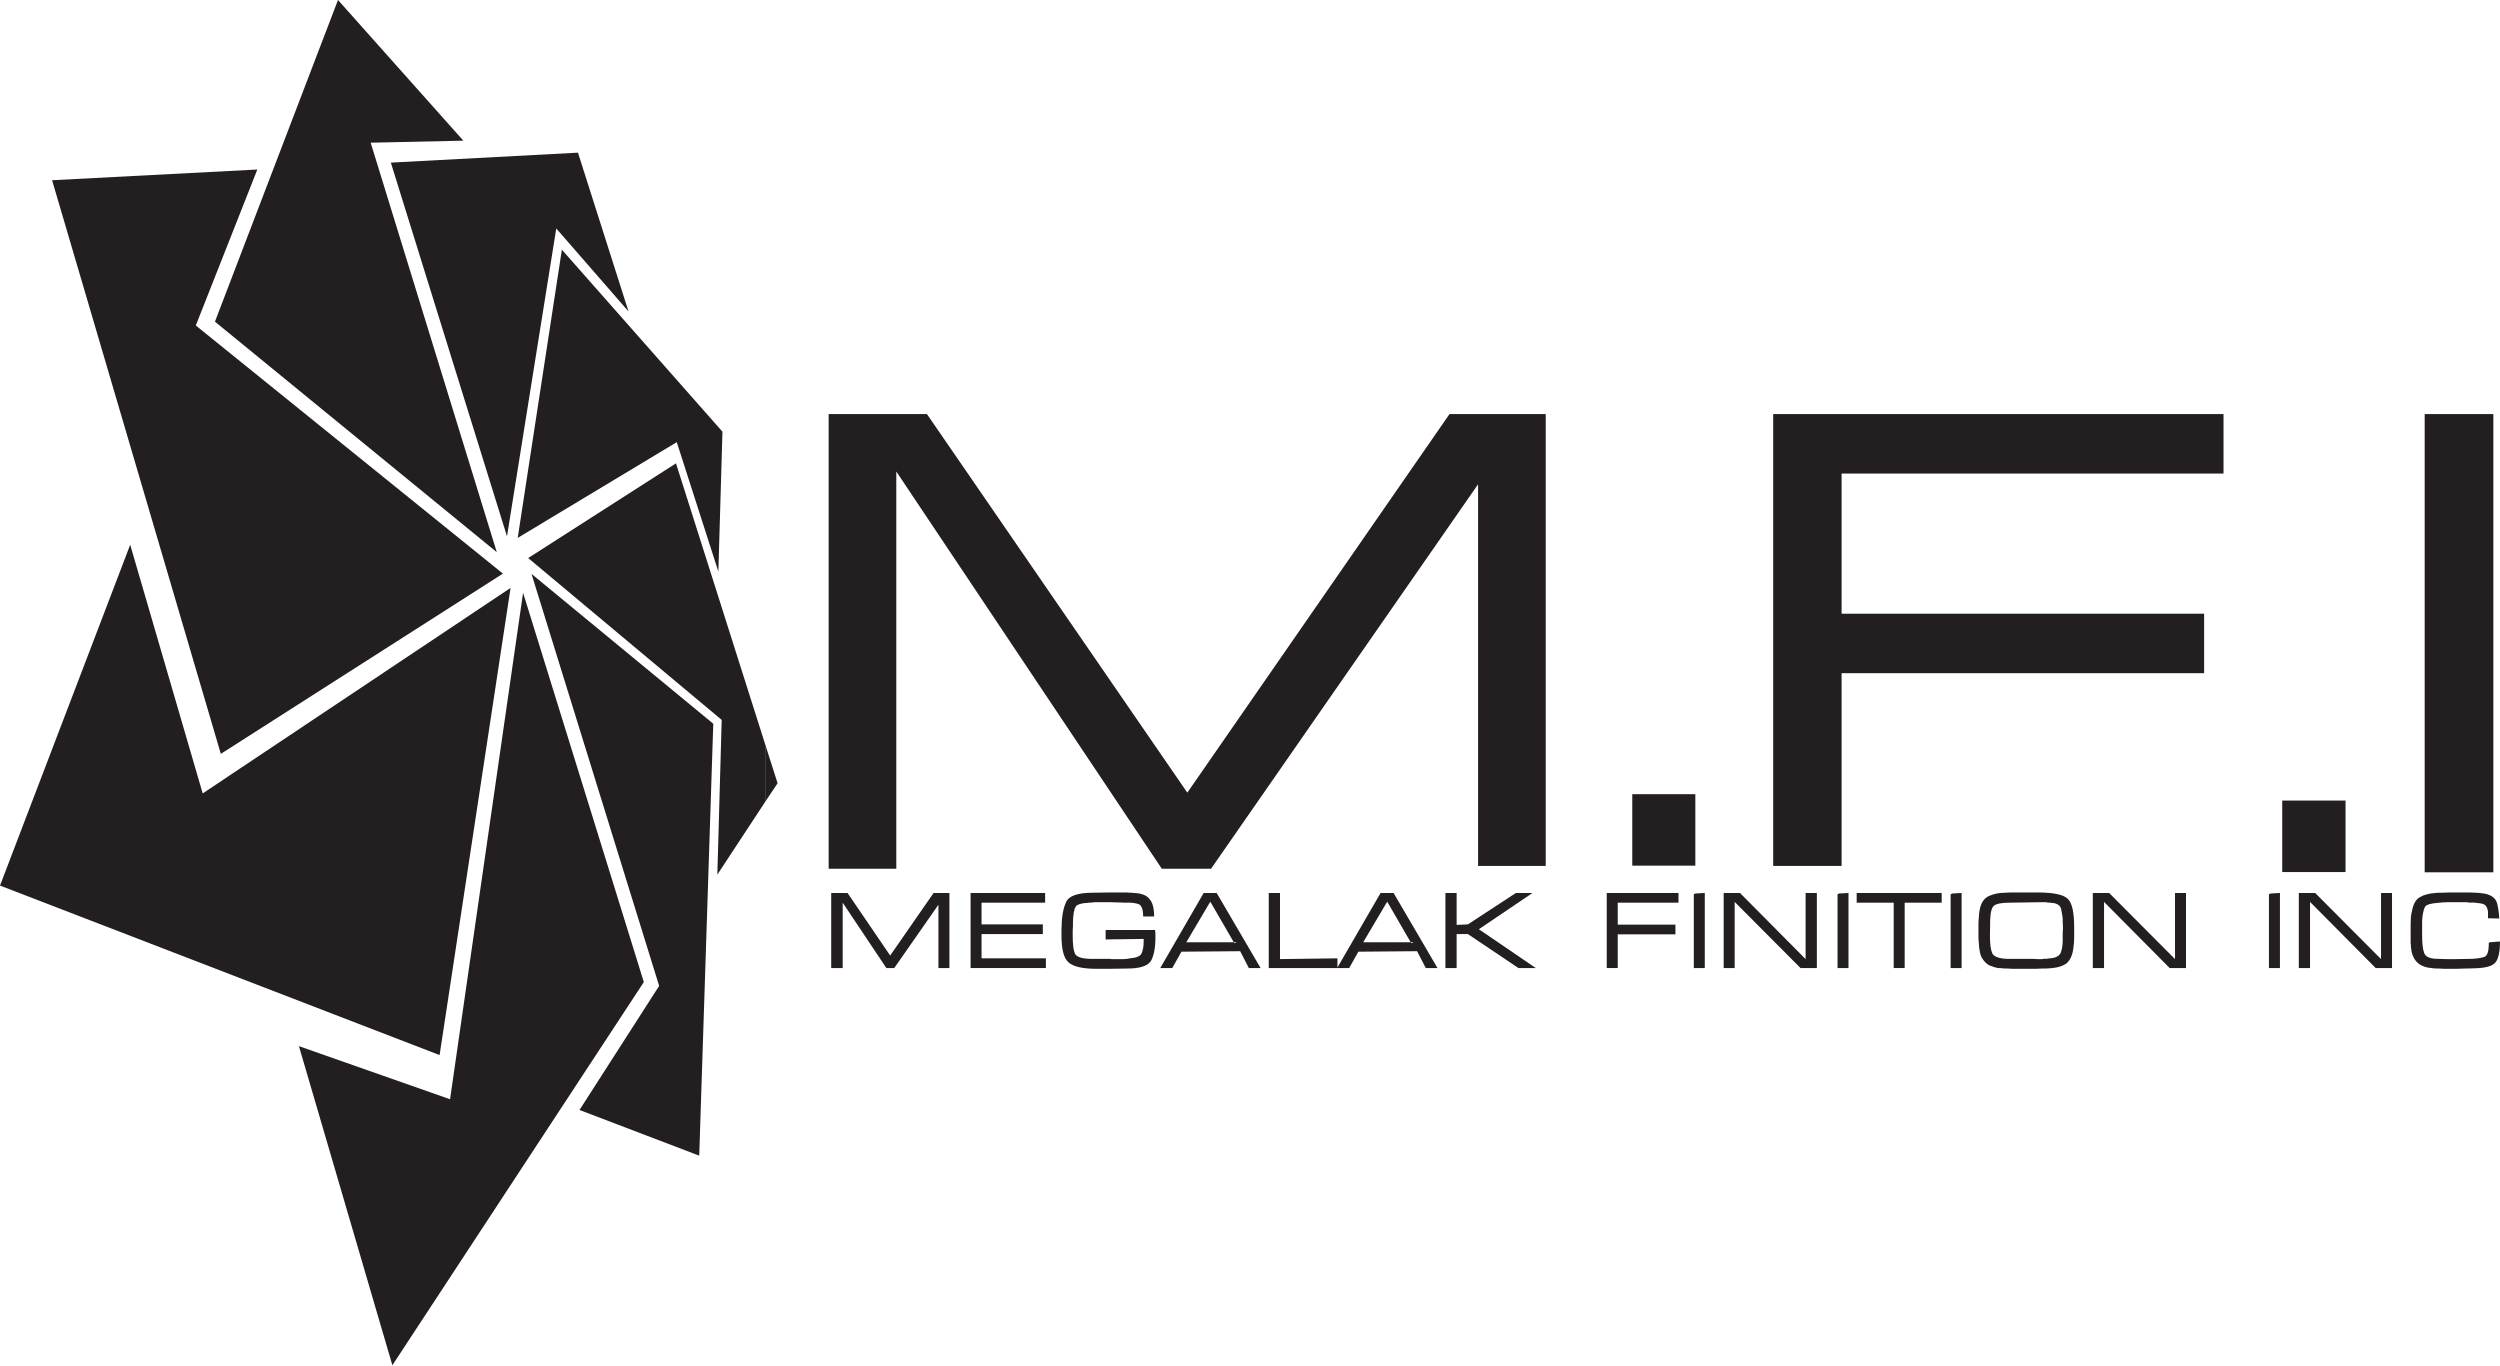
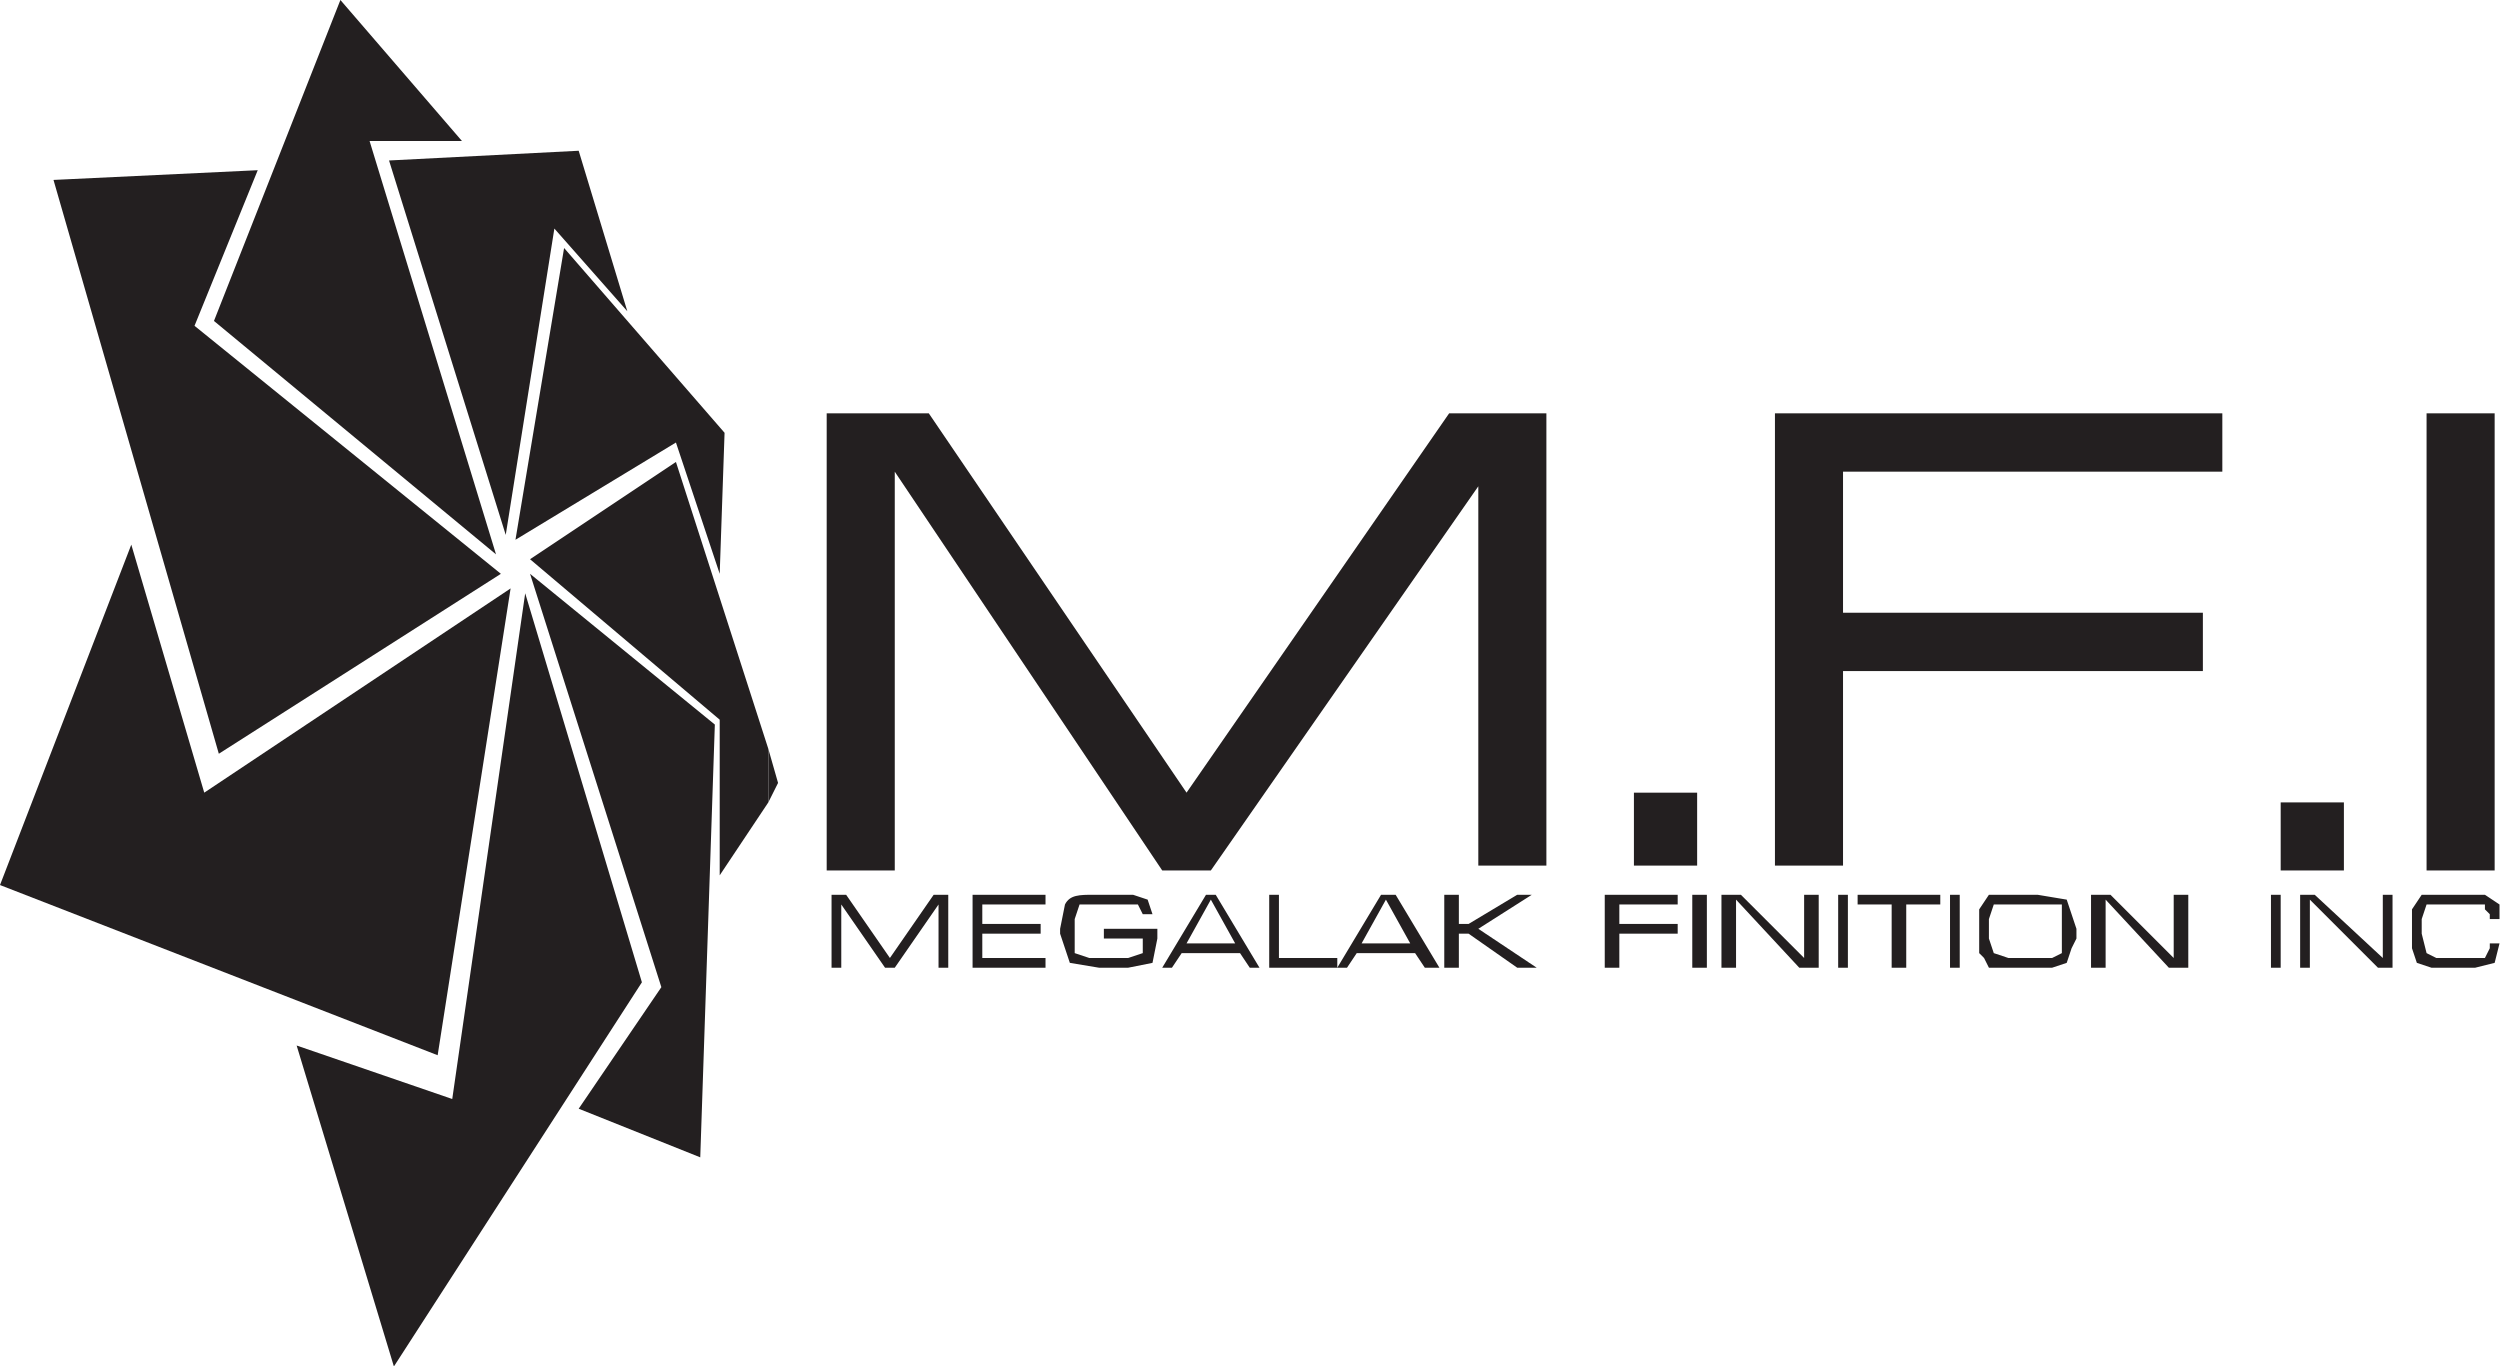
- <svg xmlns="http://www.w3.org/2000/svg" version="1.1" id="svg2" width="514.147" height="280.776" viewBox="0 0 514.147 280.776">
-   <defs id="defs6" />
-   <g id="g10" transform="matrix(1.333333,0,0,-1.333333,0,280.776)">
-     <g id="g12" transform="scale(0.1)">
-       <path d="m 571.742,1885.71 142.93,3.14 -193.328,216.97 -189.797,-496.14 434.707,-355.56 -194.512,631.59" style="fill:#231f20;fill-opacity:1;fill-rule:nonzero;stroke:none" id="path14" />
-       <path d="M 891.469,1870.35 602.848,1855 l 179.164,-576.48 75.992,474.89 111.445,-127.98 -77.98,244.92" style="fill:#231f20;fill-opacity:1;fill-rule:nonzero;stroke:none" id="path16" />
-       <path d="m 302.016,1603.77 94.898,240.59 -316.582,-16.53 260.27,-884.791 435.105,278.011 -473.691,382.72" style="fill:#231f20;fill-opacity:1;fill-rule:nonzero;stroke:none" id="path18" />
-       <path d="M 312.645,882.012 200.82,1265.54 0,739.871 678.051,478.41 787.52,1198.99 312.645,882.012" style="fill:#231f20;fill-opacity:1;fill-rule:nonzero;stroke:none" id="path20" />
-       <path d="m 1043.86,1423.82 64.18,-199.64 6.31,215.78 -247.686,280.76 -68.117,-444.56 245.313,147.66" style="fill:#231f20;fill-opacity:1;fill-rule:nonzero;stroke:none" id="path22" />
-       <path d="M 1100.17,989.5 819.813,1220.64 1016.69,585.121 893.832,393.75 1078.51,323.27 1100.17,989.5" style="fill:#231f20;fill-opacity:1;fill-rule:nonzero;stroke:none" id="path24" />
-       <path d="M 605.211,0 993.063,591.031 806.813,1191.51 694.195,410.289 461.094,492.18 605.211,0" style="fill:#231f20;fill-opacity:1;fill-rule:nonzero;stroke:none" id="path26" />
-       <path d="m 1199.4,897.762 -18.12,56.699 v -83.859 l 18.12,27.16" style="fill:#231f20;fill-opacity:1;fill-rule:nonzero;stroke:none" id="path28" />
-       <path d="m 1106.46,756.789 74.82,113.813 v 83.859 l -138.6,436.689 -227.989,-146.09 298.469,-249.638 -6.7,-238.633" style="fill:#231f20;fill-opacity:1;fill-rule:nonzero;stroke:none" id="path30" />
-       <path d="m 3782.06,729.238 c -1.59,0 -2.77,0 -3.95,0 -4.32,0 -8.26,-0.398 -11.81,-0.398 -3.14,0 -6.69,0 -10.23,-0.399 -9.85,-0.781 -17.32,-2.75 -23.22,-6.293 -6.31,-3.168 -10.64,-10.628 -12.62,-22.058 -0.78,-2.352 -1.18,-5.508 -1.58,-9.059 0,-3.14 -0.38,-6.679 -0.38,-10.222 0,-1.957 0,-3.95 0,-6.309 0,-2.359 0,-4.32 0,-6.691 0,-1.579 0,-3.539 0,-5.911 0,-1.578 0,-3.16 0,-4.718 0,-1.989 0,-3.551 0,-5.532 0.38,-1.957 0.38,-3.918 0.38,-5.898 0.8,-9.828 3.56,-17.719 8.69,-23.23 5.11,-5.508 12.6,-9.04 22.82,-9.84 4.33,-0.789 8.27,-0.789 12.6,-0.789 3.94,-0.403 8.27,-0.403 12.61,-0.403 1.18,0 1.96,0 3.14,0 1.18,0 2.36,0 3.55,0 0.8,0 1.56,0 2.76,0 1.18,0 1.96,0 3.14,0 l 29.13,0.801 c 17.35,0.391 27.97,3.551 32.3,9.449 4.33,5.512 6.71,16.141 6.71,31.891 l -15.36,-1.18 -1.98,-0.801 v -4.718 c -0.38,-9.43 -2.36,-14.961 -6.3,-16.918 -4.33,-1.582 -11.02,-2.762 -20.09,-3.16 l -23.62,-0.391 c -6.29,0 -11.42,0 -15.36,0 -3.92,0 -8.25,0.391 -13.38,0.391 -11.81,0 -18.9,3.16 -20.85,9.07 -2.39,6.289 -3.17,15.348 -3.17,27.168 0,2.359 0,4.719 0,7.09 0,2.742 0,5.101 0,7.492 0,2.34 0,4.699 0,6.68 0,2.339 0.4,4.32 0.4,6.679 1.18,9.059 2.77,14.969 5.11,17.328 2.35,2.36 8.26,3.942 17.73,4.75 5.91,0.782 12.2,1.161 18.5,1.161 5.89,0 11.8,0 18.12,0 2.35,0 4.33,0 6.69,0 2.37,0 4.71,-0.379 7.46,-0.782 4.73,0.403 9.08,0 13.8,-0.789 3.93,-0.398 7.09,-1.179 9.06,-2.758 1.18,-0.781 2.36,-2.359 3.16,-4.332 0.78,-2.359 1.56,-4.339 1.56,-6.3 0,-1.571 0,-2.77 0,-3.93 0,-1.18 0,-2.379 0,-3.16 v -2.77 l 17.32,-0.398 c -0.38,9.07 -1.57,17.347 -3.55,24.437 -2.36,7.082 -8.27,11.403 -17.71,13.774 -5.51,0.797 -10.64,1.578 -15.34,1.578 -5.13,0.398 -9.86,0.398 -14.57,0.398 -1.59,0 -3.15,0 -4.35,0 -1.18,0 -2.74,0 -3.93,0 -1.18,0 -2.76,0 -3.94,0 -1.58,0 -2.76,0 -3.95,0 -1.96,0 -3.94,0 -5.5,0" style="fill:#231f20;fill-opacity:1;fill-rule:nonzero;stroke:none" id="path32" />
-       <path d="m 3739.94,760.332 h 105.898 v 706.801 H 3739.94 Z" style="fill:#231f20;fill-opacity:1;fill-rule:nonzero;stroke:none" id="path34" />
-       <path d="m 2840.57,1159.21 v 216.18 h 589.08 v 91.74 h -694.6 V 770.191 h 105.52 v 297.289 h 559.15 v 91.73 h -559.15" style="fill:#231f20;fill-opacity:1;fill-rule:nonzero;stroke:none" id="path36" />
-       <path d="m 2629.52,728.441 -14.56,-0.781 -2.37,-1.191 V 612.68 h 16.93 v 115.761" style="fill:#231f20;fill-opacity:1;fill-rule:nonzero;stroke:none" id="path38" />
-       <path d="m 2495.25,713.488 h 93.72 v 14.953 H 2478.32 V 612.68 h 16.93 v 51.968 h 88.99 v 14.981 h -88.99 v 33.859" style="fill:#231f20;fill-opacity:1;fill-rule:nonzero;stroke:none" id="path40" />
-       <path d="m 2517.69,770.59 h 97.269 V 880.832 H 2517.69 Z" style="fill:#231f20;fill-opacity:1;fill-rule:nonzero;stroke:none" id="path42" />
-       <path d="m 2683.85,728.441 h -25.18 V 612.68 h 16.94 V 714.672 L 2777.18,612.68 h 25.21 v 115.761 h -17.35 v -101.98 l -101.19,101.98" style="fill:#231f20;fill-opacity:1;fill-rule:nonzero;stroke:none" id="path44" />
-       <path d="m 2851.2,728.441 -14.55,-0.781 -2.37,-1.191 V 612.68 h 16.92 v 115.761" style="fill:#231f20;fill-opacity:1;fill-rule:nonzero;stroke:none" id="path46" />
-       <path d="m 2863.81,713.488 h 57.1 V 612.68 h 16.93 v 100.808 h 57.1 v 14.953 h -131.13 v -14.953" style="fill:#231f20;fill-opacity:1;fill-rule:nonzero;stroke:none" id="path48" />
-       <path d="m 3025.65,728.441 -14.18,-0.781 -2.75,-1.191 V 612.68 h 16.93 v 115.761" style="fill:#231f20;fill-opacity:1;fill-rule:nonzero;stroke:none" id="path50" />
-       <path d="m 3069.74,686.691 c 0.4,12.219 2.36,19.707 6.31,22.469 3.53,2.738 11.43,4.328 23.22,4.328 l 52.78,0.782 c 1.18,0 2.36,0 3.54,0 0.78,0 1.96,-0.379 3.15,-0.782 1.98,0.403 3.94,0 5.9,-0.379 1.97,0 3.95,-0.41 5.51,-0.808 h 0.8 v -0.403 c 1.18,-0.378 2.75,-0.777 3.93,-1.957 1.17,-0.402 1.97,-1.179 2.75,-2.761 1.18,-1.571 1.98,-4.328 2.37,-7.871 0.78,-3.547 1.18,-6.688 1.58,-10.258 0,-2.36 0,-4.321 0,-5.891 0,-2.351 0.4,-3.93 0.4,-5.488 0,-1.59 0,-3.57 0,-5.934 0,-1.558 -0.4,-3.547 -0.4,-5.109 0,-2.359 0,-4.328 0,-6.309 0,-1.961 0,-3.539 0,-5.511 0,-7.477 -1.18,-13.778 -3.15,-18.887 -2.38,-4.731 -7.48,-7.492 -15.75,-8.274 -2.36,0 -4.35,-0.398 -6.69,-0.796 -2.38,0.398 -4.34,0 -6.71,-0.391 -2.36,0 -4.32,0 -6.69,0 -2.75,0 -5.51,0.391 -7.88,0.391 h -38.58 c -13,0.398 -20.86,3.539 -23.22,8.668 -2.37,5.511 -3.55,14.171 -3.55,26.378 z M 3054,704.809 c -0.8,-4.321 -1.58,-8.27 -1.58,-12.188 -0.4,-3.949 -0.78,-7.891 -0.78,-11.812 0,-1.579 0,-3.539 0,-5.911 0,-1.578 0,-3.558 0,-5.117 v -0.41 c 0,-2.742 0,-5.902 0,-9.051 0,-3.539 0.38,-7.09 0.78,-11.019 0,-3.93 0.78,-8.27 1.58,-12.602 0.78,-4.328 2.36,-7.488 3.92,-9.847 3.17,-4.711 6.71,-8.262 11.04,-10.243 3.95,-1.57 8.26,-3.129 12.99,-3.929 0.4,0 1.18,0 1.58,0 0.78,0 1.18,0 1.96,0 3.95,-0.789 7.87,-0.789 11.82,-0.789 3.94,-0.403 7.89,-0.403 11.81,-0.403 h 25.21 c 4.73,0 9.04,0 14.17,0.403 4.73,0 9.05,0 13.78,0.398 11.42,0.793 19.7,3.551 25.59,7.871 5.52,5.121 9.07,12.988 10.25,24.031 0.78,5.11 1.18,10.219 1.18,16.129 0,5.129 0,10.239 0,14.578 0,23.614 -3.14,38.59 -10.25,44.883 -6.69,6.289 -22.44,9.457 -46.06,9.457 -4.33,0 -8.66,0 -12.6,0 -4.33,0 -8.28,0 -12.22,0 -2.75,0 -6.69,0 -11.41,0 -5.1,0 -9.45,0 -13.78,-0.398 -9.05,0 -17.33,-1.578 -24.4,-4.731 -7.49,-3.14 -12.22,-9.437 -14.58,-19.3" style="fill:#231f20;fill-opacity:1;fill-rule:nonzero;stroke:none" id="path52" />
-       <path d="m 3253.24,728.441 h -25.21 V 612.68 h 17.34 V 714.672 L 3346.56,612.68 h 25.21 v 115.761 h -16.94 v -101.98 l -101.59,101.98" style="fill:#231f20;fill-opacity:1;fill-rule:nonzero;stroke:none" id="path54" />
-       <path d="m 3502.5,727.66 -2.77,-1.191 V 612.68 h 16.94 v 115.761 l -14.17,-0.781" style="fill:#231f20;fill-opacity:1;fill-rule:nonzero;stroke:none" id="path56" />
-       <path d="M 3571.01,728.441 H 3545.8 V 612.68 h 17.32 V 714.672 L 3664.33,612.68 h 25.21 v 115.761 h -16.94 v -101.98 l -101.59,101.98" style="fill:#231f20;fill-opacity:1;fill-rule:nonzero;stroke:none" id="path58" />
-       <path d="m 3520.21,760.73 h 97.648 V 871 H 3520.21 Z" style="fill:#231f20;fill-opacity:1;fill-rule:nonzero;stroke:none" id="path60" />
-       <path d="m 2384.2,1467.13 h -148.43 l -404.4,-583.95 -401.62,583.95 H 1278.14 V 765.859 h 104.35 V 1378.54 L 1792,765.859 h 76 l 411.85,592.991 V 770.191 h 104.35 v 696.939" style="fill:#231f20;fill-opacity:1;fill-rule:nonzero;stroke:none" id="path62" />
-       <path d="m 1307.29,728.441 h -25.2 V 612.68 h 17.71 v 100.808 l 67.34,-100.808 h 12.2 l 68.13,97.66 v -97.66 h 16.92 v 115.761 h -24.41 l -66.94,-96.472 -65.75,96.472" style="fill:#231f20;fill-opacity:1;fill-rule:nonzero;stroke:none" id="path64" />
-       <path d="m 1612.05,713.488 v 14.953 H 1497.08 V 612.68 h 116.15 v 14.968 H 1514 v 37.403 h 94.51 v 14.961 H 1514 v 33.476 h 98.05" style="fill:#231f20;fill-opacity:1;fill-rule:nonzero;stroke:none" id="path66" />
-       <path d="m 1655.36,691.031 c 0.8,10.239 2.76,16.551 5.9,18.508 3.55,1.981 8.29,3.16 14.58,3.57 0,0 0.4,0 0.8,0 h 0.38 c 1.97,0.379 3.95,0.782 5.91,0.379 1.58,0.403 3.54,0.403 5.5,0.782 1.58,0 3.57,0 5.13,0 1.96,0 3.54,0 5.52,0 1.18,0 2.35,0 3.54,0 0.78,0 1.97,0 3.15,0 0.78,0 1.96,0 3.15,0 1.18,0 2.36,0 3.54,0 l 22.85,-0.782 c 0.39,0 0.78,0 1.18,0 h 0.39 c 8.66,0.403 15.36,-0.789 19.69,-2.367 4.32,-1.961 6.69,-8.269 6.69,-18.902 h 16.93 c 0,12.59 -2.36,21.672 -7.08,26.761 -4.35,5.911 -12.61,9.079 -24.03,9.461 -1.96,0.399 -3.93,0.399 -5.91,0.399 -1.96,0 -3.54,0.398 -5.51,0.398 -2.35,0 -4.33,0 -6.3,0 -1.57,0 -3.15,0 -5.51,0 -0.79,0 -1.97,0 -3.16,0 -1.17,0 -1.96,0 -3.14,0 -1.18,0 -2.74,0 -3.93,0 -1.19,0 -2.38,0 -3.16,0 l -26.78,-0.398 c -23.22,0 -37.01,-4.731 -41.33,-14.57 -4.74,-9.84 -7.09,-24.821 -7.09,-44.09 v -6.711 c 0,-22.039 3.54,-35.821 11.01,-42.129 7.49,-6.68 22.07,-9.852 43.33,-9.852 1.18,0 3.14,0 4.72,0 1.97,0 3.55,0 5.11,0 1.58,0 3.16,0 4.73,0 1.57,0 3.16,0 4.72,0 l 27.57,0.403 c 19.69,0 31.51,3.949 36.62,11.41 4.72,8.269 7.09,20.488 7.09,36.621 0,0.797 0,1.578 0,1.976 0,1.192 0,1.973 0,2.75 0,0.801 0,1.582 0,2.364 -0.39,0.797 -0.39,2.359 -0.39,4.328 h -76.4 v -14.559 l 58.68,0.801 c 0,-0.801 0,-1.203 0,-1.582 0,-0.809 0,-1.59 0,-2.371 0,-7.879 -1.19,-13.77 -3.16,-18.109 -1.56,-4.329 -7.86,-7.09 -17.72,-7.872 -1.58,-0.398 -3.14,-0.398 -4.72,-0.796 -1.57,0 -3.54,-0.391 -5.12,-0.391 -1.57,0 -2.75,0 -4.73,0 -1.56,0 -3.54,0 -4.72,0 -1.58,0 -2.36,0 -3.15,0 -1.57,0 -2.36,0 -3.14,0 -1.19,0 -1.97,0 -3.16,0 -1.19,0 -1.97,0.391 -2.75,0.391 h -30.71 c -13,0.398 -20.49,3.16 -22.85,7.886 -2.36,5.121 -3.54,14.172 -3.54,27.563 0,2.75 0,5.109 0,7.879 0,2.359 0.4,5.101 0.4,7.492 0,2.34 0,4.699 0,6.68 0,2.757 0.38,4.699 0.38,6.679" style="fill:#231f20;fill-opacity:1;fill-rule:nonzero;stroke:none" id="path68" />
-       <path d="m 2177.1,650.871 -1.2,1.578 h -73.21 l 36.99,62.621 36.22,-62.621 h 4.74 z m -202.79,77.57 h -17.32 V 612.68 h 124.03 l 14.18,25.199 90.55,0.781 13.4,-25.98 h 18.11 l -67.73,115.761 h -20.08 L 2062.91,613.48 v 14.168 l -88.6,-1.187 v 101.98" style="fill:#231f20;fill-opacity:1;fill-rule:nonzero;stroke:none" id="path70" />
-       <path d="m 1904.23,650.871 -1.19,1.578 h -73.23 l 37,62.621 36.23,-62.621 h 4.72 z m -27.57,77.57 h -20.08 L 1789.64,612.68 h 18.5 l 14.18,25.199 90.56,0.781 13.39,-25.98 h 18.11 l -67.72,115.761" style="fill:#231f20;fill-opacity:1;fill-rule:nonzero;stroke:none" id="path72" />
-       <path d="m 2246.77,728.441 h -17.31 V 612.68 h 17.31 v 52.371 h 17.35 l 77.96,-52.371 h 26.77 l -87.8,59.859 82.7,55.902 h -25.61 l -74.02,-48.429 -17.35,-0.782 v 49.211" style="fill:#231f20;fill-opacity:1;fill-rule:nonzero;stroke:none" id="path74" />
-     </g>
+ <svg xmlns="http://www.w3.org/2000/svg" width="514.1" height="280.8">
+   <g fill="#231f20">
+     <path d="M76 29h19L70 0 44 66l58 48-26-85" />
+     <path d="m119 31-39 2 24 77 10-63 15 17-10-33M40 67l13-32-42 2 34 118 58-37-63-51" />
+     <path d="m42 163-15-51-27 70 90 35 15-96-63 42m97-72 9 27 1-29-33-38-10 60 33-20m8 58-38-31 27 85-17 25 25 10 3-89" />
+     <path d="m81 281 51-79-24-80-15 104-32-11 20 66m79-120-2-7v11l2-4" />
+     <path d="m148 180 10-15v-11l-19-59-30 20 39 33v32m356 4h-6l-2 3v8l1 3 3 1h9l4-1 1-4h-2v1l-1 2h-10l-2-1-1-4v-3l1-3h12v1l1 1v1h2v-3l-3-2h-7m-5-5h14V85h-14Zm-120-53V97h78V85h-92v93h14v-40h74v-12h-74m-28 58h-3v15h3v-15m-18 2h12v-2h-15v15h3v-7h12v-2h-12v-4m3-8h13v-15h-13Zm22 6h-4v15h3v-14l13 14h4v-15h-3v13l-13-13m22 0h-2v15h2v-15m2 2h7v13h3v-13h7v-2h-17v2m21-2h-2v15h2v-15m6 5 1-3h14v10l-2 1h-9l-3-1-1-3zm-2-2v9l1 1 1 2h13l3-1 1-3 1-2v-2l-2-6-6-1h-10l-2 3m27-3h-4v15h3v-14l13 14h4v-15h-3v13l-13-13m33 0v15h2v-15h-2m9 0h-3v15h2v-14l14 14h3v-15h-2v13l-14-13m-7-5h13v-14h-13ZM318 85h-20l-54 78-53-78h-21v94h14V97l55 82h10l55-79v78h14V85m-144 99h-3v15h2v-13l9 13h2l9-13v13h2v-15h-3l-9 13-9-13m41 2v-2h-15v15h15v-2h-13v-5h12v-2h-12v-4h13m6 3 1-3h12l1 2h2l-1-3-3-1h-8c-3 0-5 0-6 2l-1 5v1l2 6 6 1h6l5-1 1-5v-2h-11v2h8v3l-3 1h-8l-3-1v-7m69 5h-10l5-9 5 9h1zm-27-10h-2v15h16l2-3h12l2 3h3l-9-15h-3l-9 15v-2h-12v-13m-9 10h-10l5-9 5 9zm-4-10h-2l-9 15h2l2-3h12l2 3h2l-9-15m50 0h-3v15h3v-7h2l10 7h4l-12-8 11-7h-3l-10 6h-2v-6" />
  </g>
</svg>
